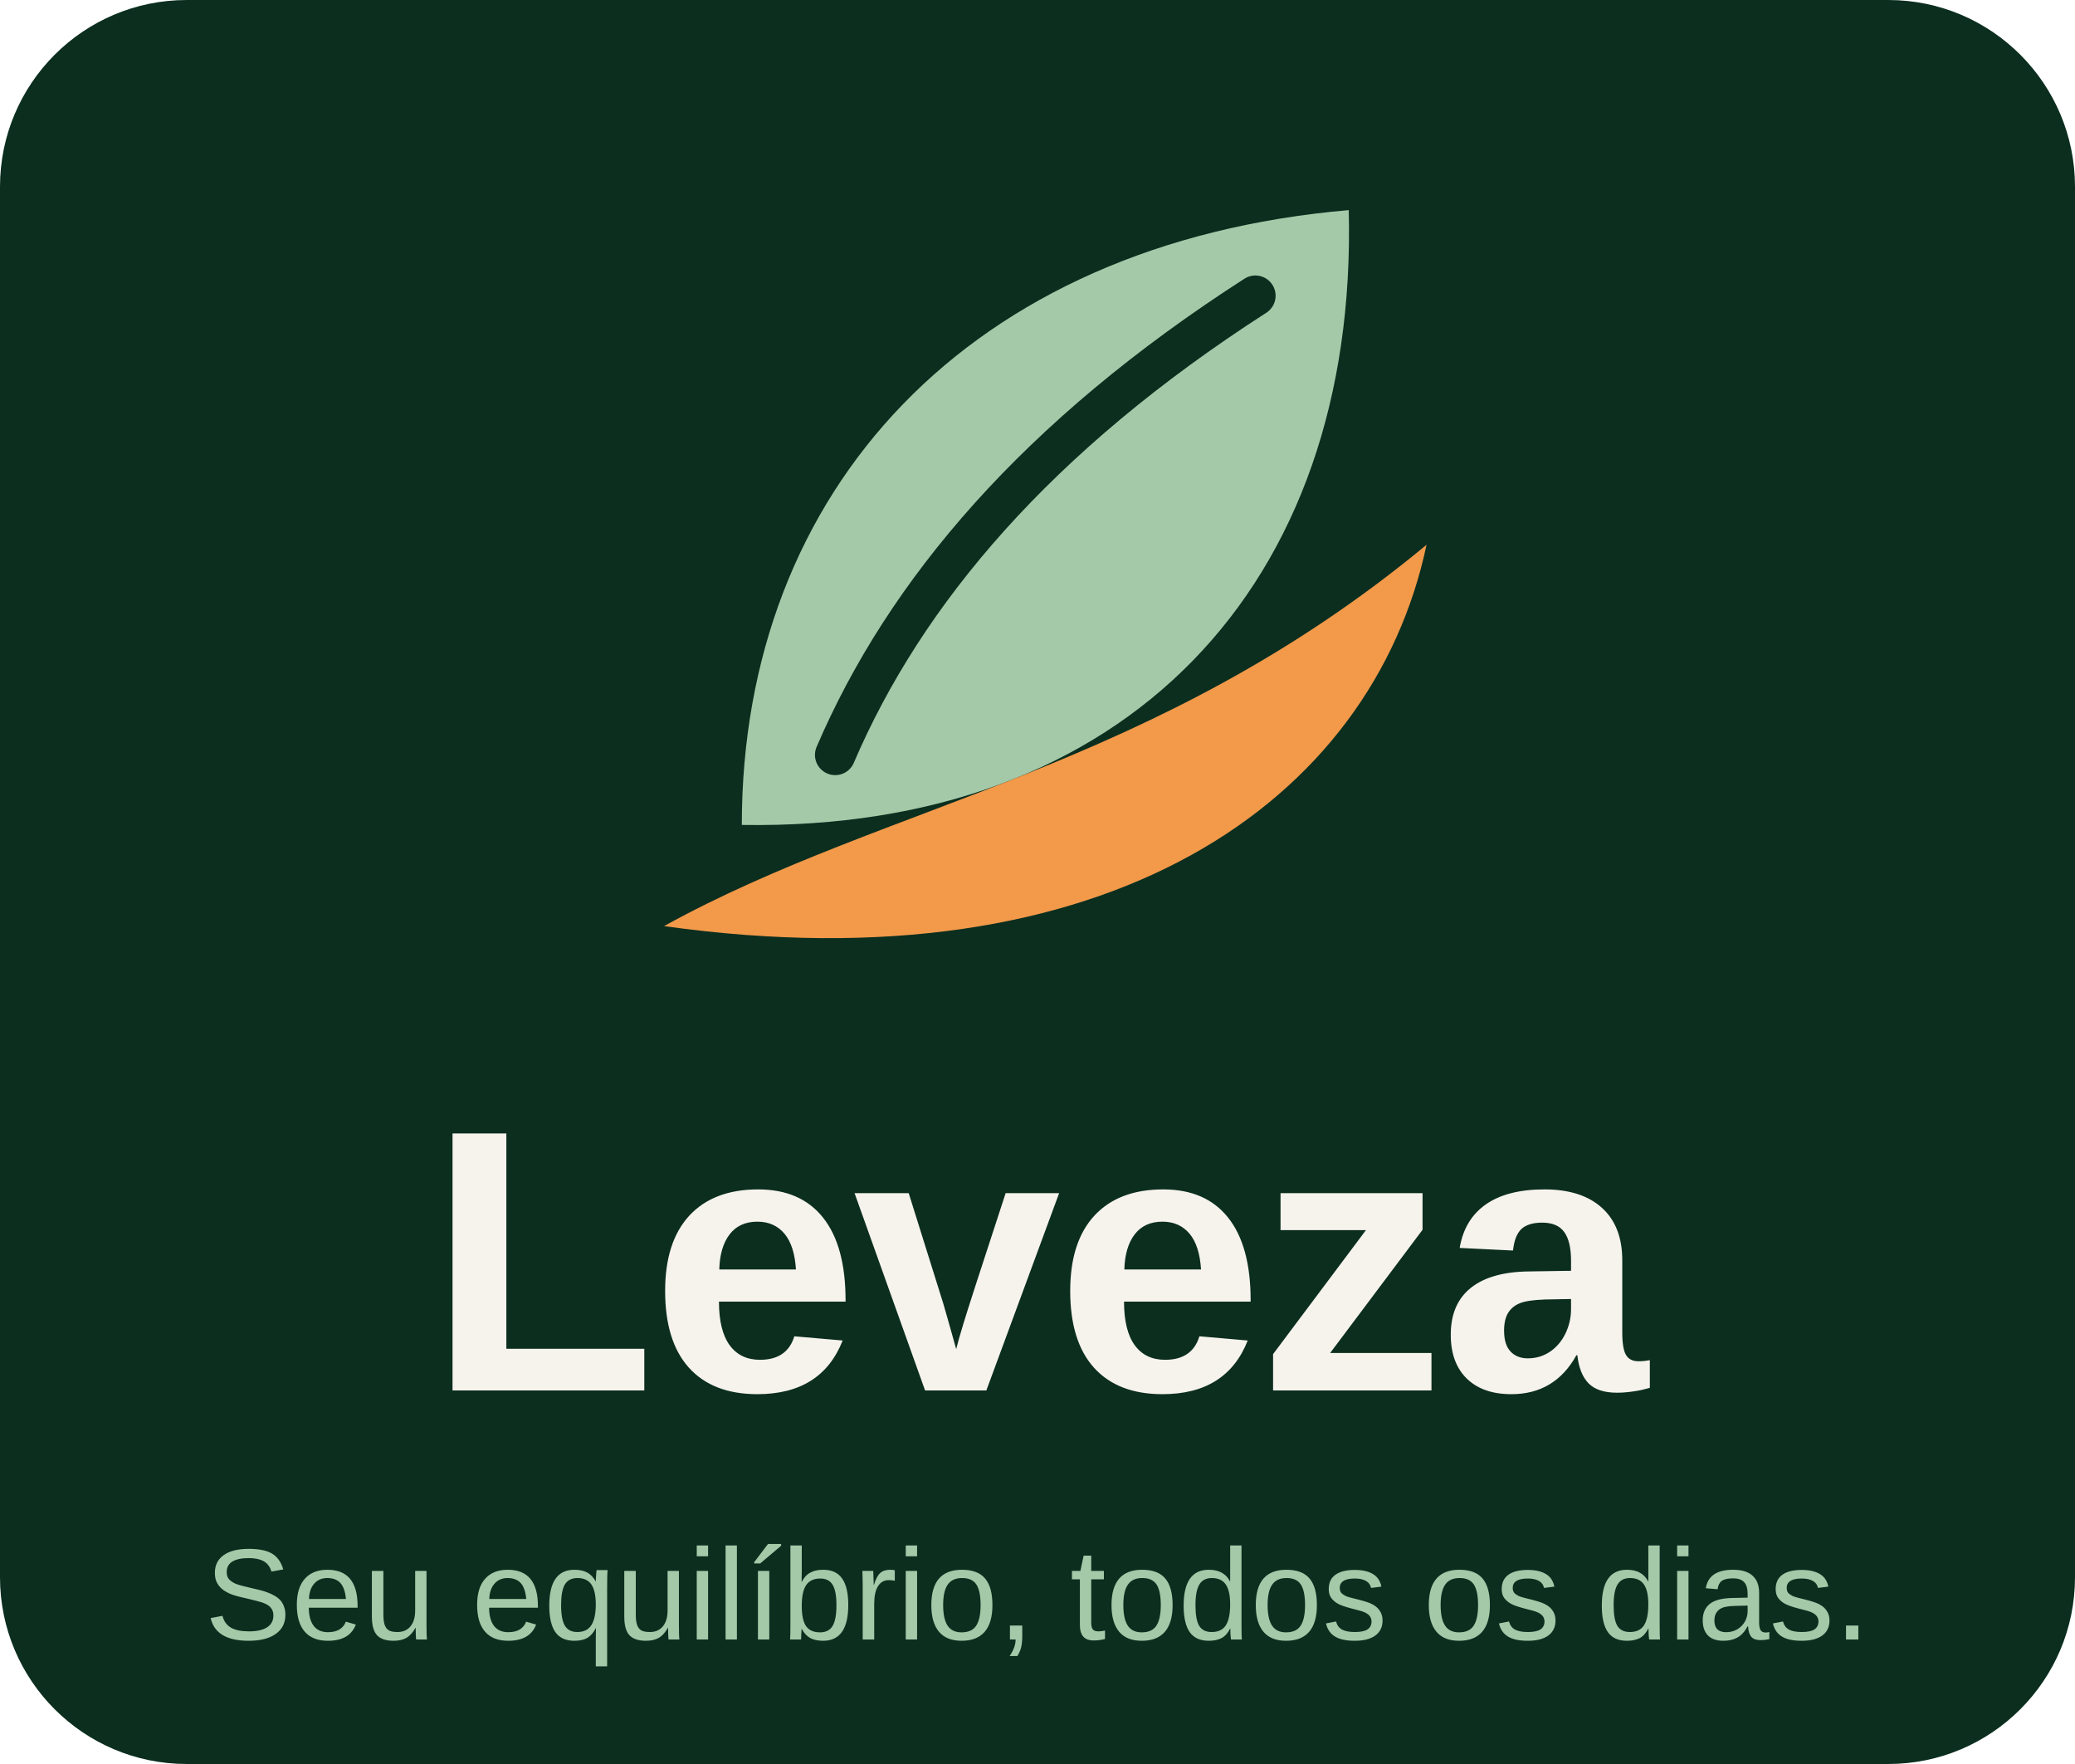
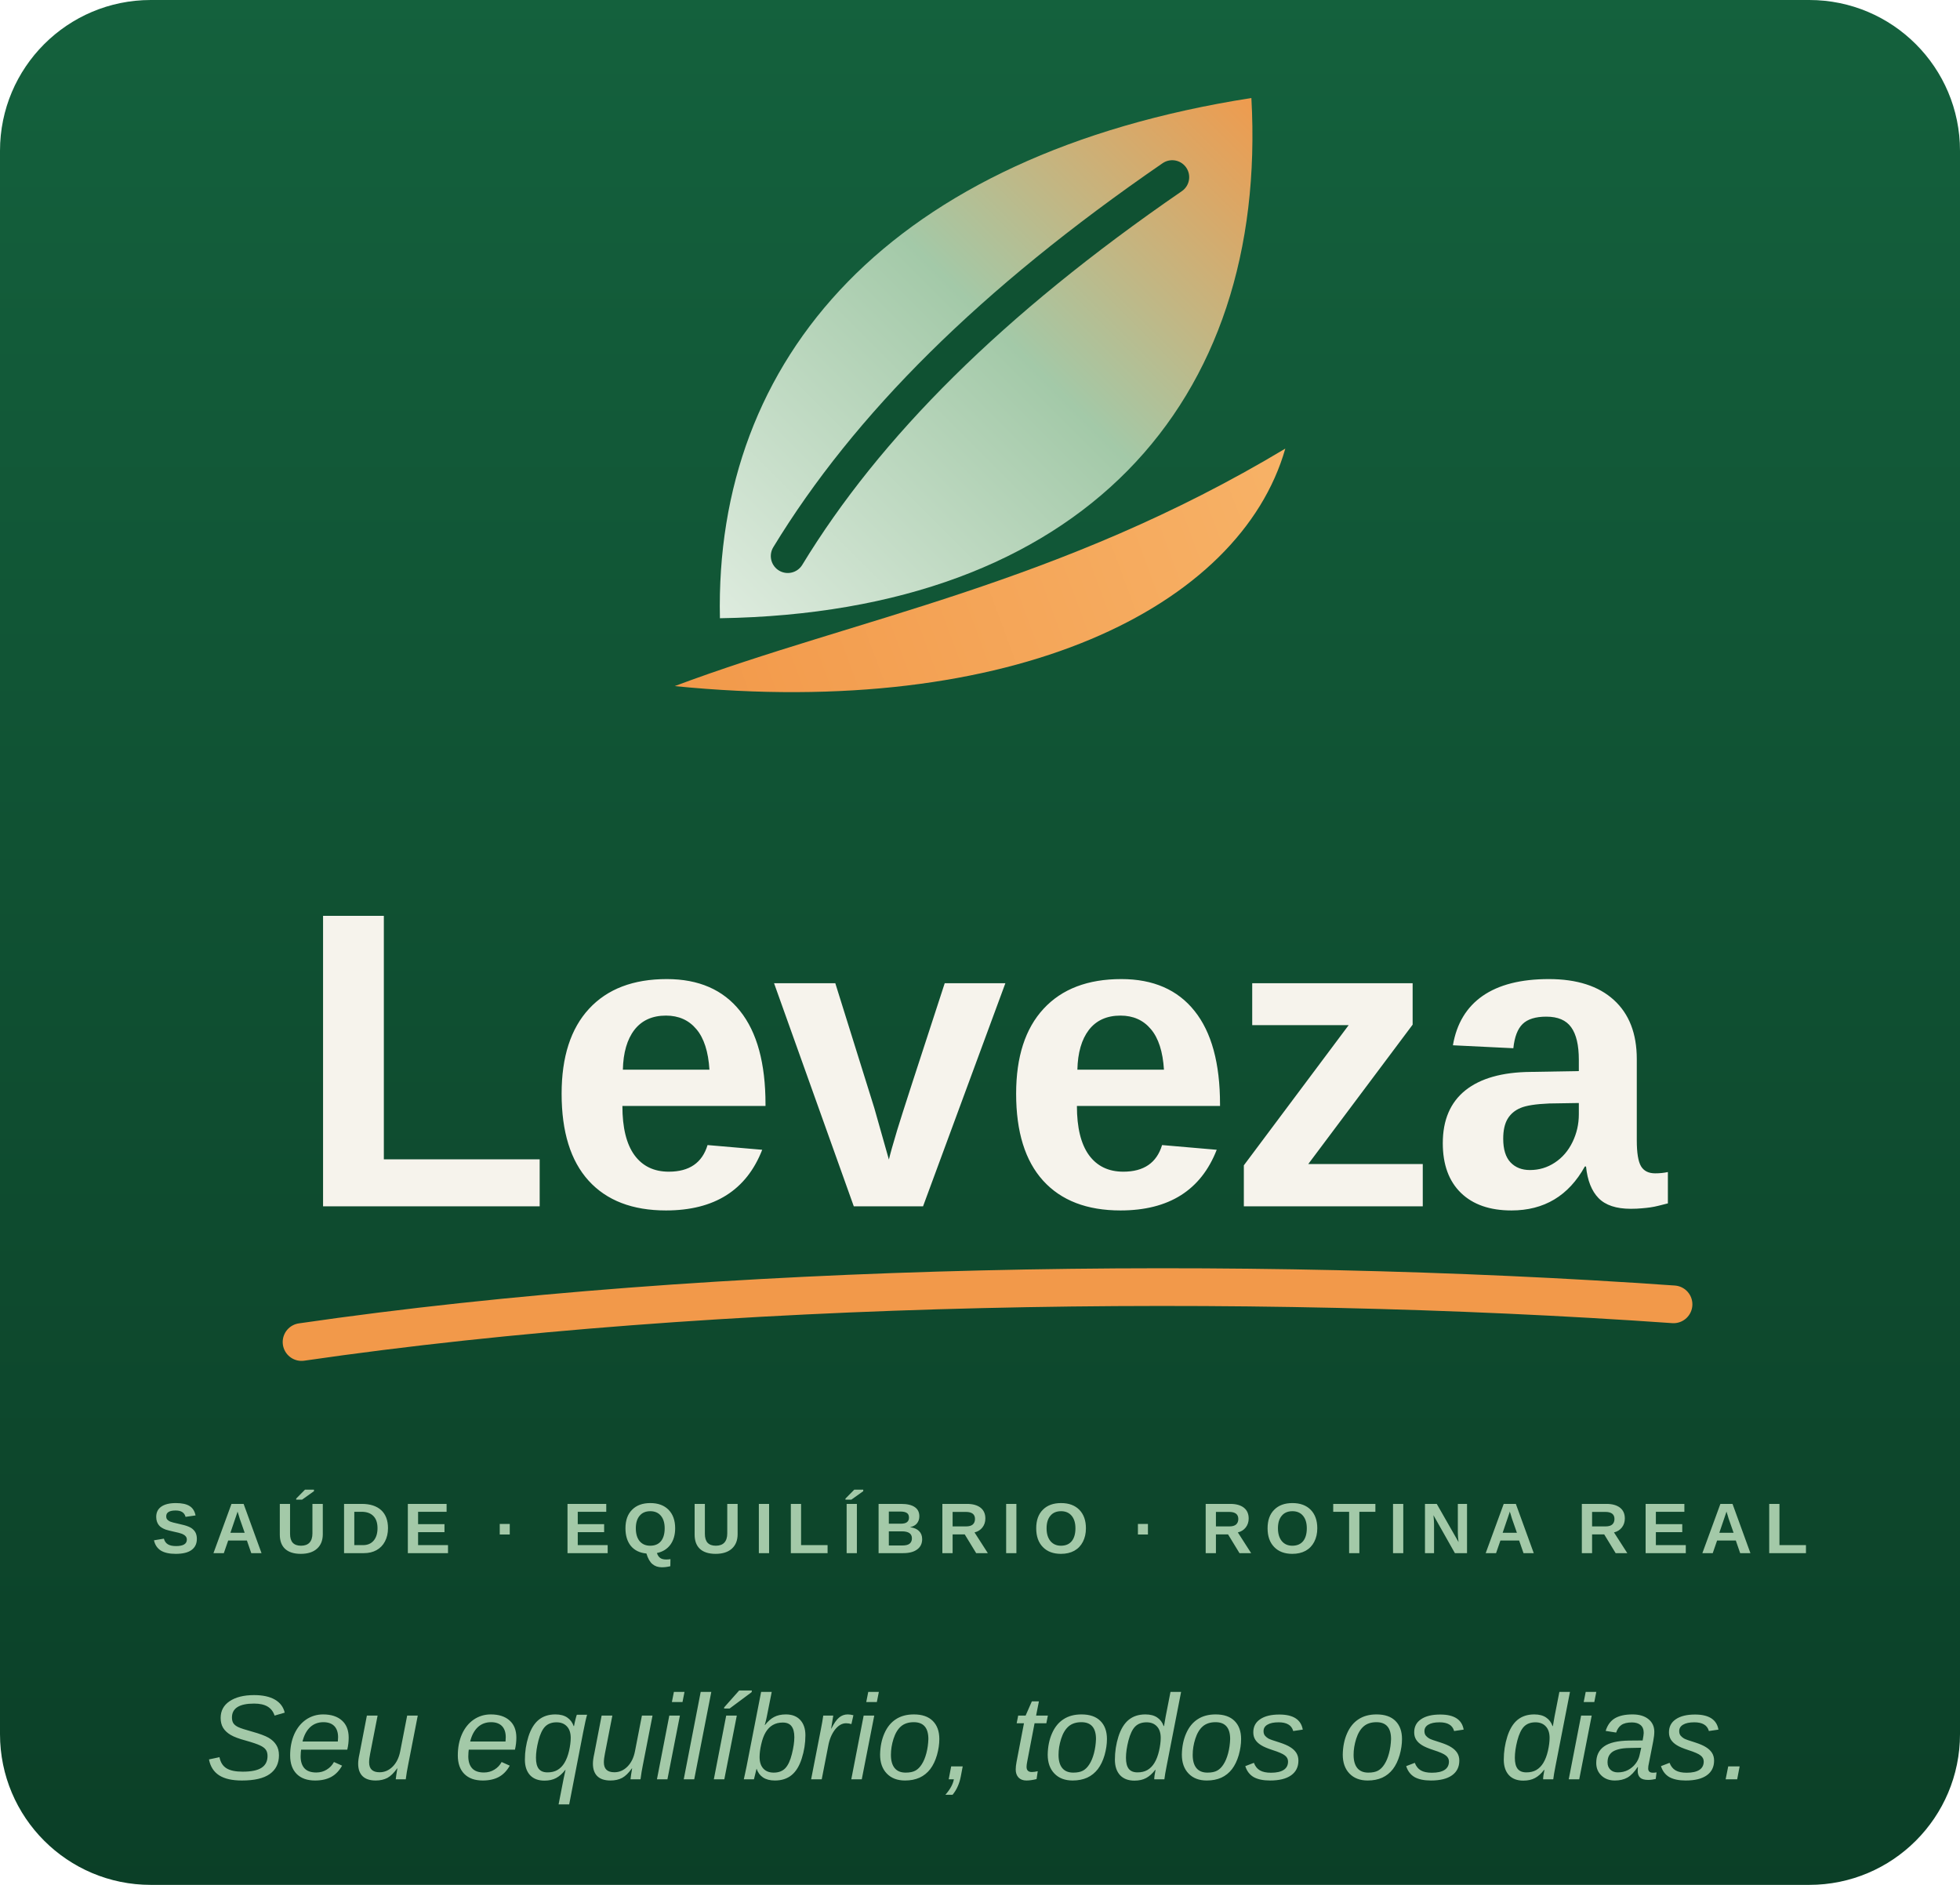
- <svg xmlns="http://www.w3.org/2000/svg" viewBox="0 0 200 170" role="img" aria-label="Leveza — Seu equilíbrio, todos os dias.">
-   <rect width="200" height="170" rx="18" fill="#0B2E1F" />
-   <g transform="translate(52 6) scale(1.5)">
-     <path d="M13 49C13 27.5 27.6 11.6 52 9.5C52.6 33.6 37.7 49.4 13 49Z" fill="#A3C9A8" />
-     <path d="M19 44.5C23.5 34 32 24 46 15" fill="none" stroke="#0B2E1F" stroke-width="2.6" stroke-linecap="round" />
-     <path d="M8 55.5C22.5 47.5 39.5 45.5 57 31C53.5 47.5 36.5 59.5 8 55.5Z" fill="#F2994A" />
+ <svg xmlns="http://www.w3.org/2000/svg" viewBox="0 0 260 250" role="img" aria-label="Leveza">
+   <defs>
+     <linearGradient id="lf" x1="8" y1="56" x2="58" y2="6" gradientUnits="userSpaceOnUse">
+       <stop offset="0" stop-color="#0B3F27" />
+       <stop offset="0.45" stop-color="#0F5132" />
+       <stop offset="0.75" stop-color="#2E7D6B" />
+       <stop offset="1" stop-color="#F2994A" />
+     </linearGradient>
+     <linearGradient id="lfd" x1="8" y1="56" x2="58" y2="6" gradientUnits="userSpaceOnUse">
+       <stop offset="0" stop-color="#E4EFE4" />
+       <stop offset="0.55" stop-color="#A3C9A8" />
+       <stop offset="1" stop-color="#F2994A" />
+     </linearGradient>
+     <linearGradient id="sw" x1="6" y1="60" x2="60" y2="40" gradientUnits="userSpaceOnUse">
+       <stop offset="0" stop-color="#F2994A" />
+       <stop offset="1" stop-color="#F7B267" />
+     </linearGradient>
+     <linearGradient id="bg" x1="0" y1="0" x2="0" y2="1">
+       <stop offset="0" stop-color="#14613D" />
+       <stop offset="1" stop-color="#0B3F27" />
+     </linearGradient>
+   </defs>
+   <rect width="260" height="250" rx="20" fill="url(#bg)" />
+   <g transform="translate(82 4) scale(1.5)">
+     <path d="M9 52C8.5 29 24 11 56 6C57.5 33 41 51.5 9 52Z" fill="url(#lfd)" />
+     <path d="M15 46.5C22 35 33 24 49 13" fill="none" stroke="#0F5132" stroke-width="3" stroke-linecap="round" />
+     <path d="M5 58C21 52 39 49 59 37C55 51 35 61 5 58Z" fill="url(#sw)" />
  </g>
-   <text x="100" y="134" text-anchor="middle" font-size="36" fill="#F6F3EC" font-family="Montserrat, Avenir Next, Segoe UI, Arial, sans-serif" font-weight="700" letter-spacing="-0.5">Leveza</text>
-   <text x="100" y="158" text-anchor="middle" font-size="12.5" fill="#A3C9A8" font-family="Nunito Sans, Segoe UI, Arial, sans-serif">Seu equilíbrio, todos os dias.</text>
+   <text x="130" y="160" text-anchor="middle" font-size="56" fill="#F6F3EC" font-family="Montserrat, Avenir Next, Segoe UI, Arial, sans-serif" font-weight="700" letter-spacing="-1">Leveza</text>
+   <path d="M40 178C95 170 165 169 222 173" fill="none" stroke="#F2994A" stroke-width="5" stroke-linecap="round" />
+   <text x="130" y="206" text-anchor="middle" font-size="9.5" fill="#A3C9A8" font-family="Nunito Sans, Segoe UI, Arial, sans-serif" font-weight="700" letter-spacing="1.6">SAÚDE · EQUILÍBRIO · ROTINA REAL</text>
+   <text x="130" y="236" text-anchor="middle" font-size="16" font-style="italic" fill="#A3C9A8" font-family="Montserrat, Arial, sans-serif">Seu equilíbrio, todos os dias.</text>
</svg>
